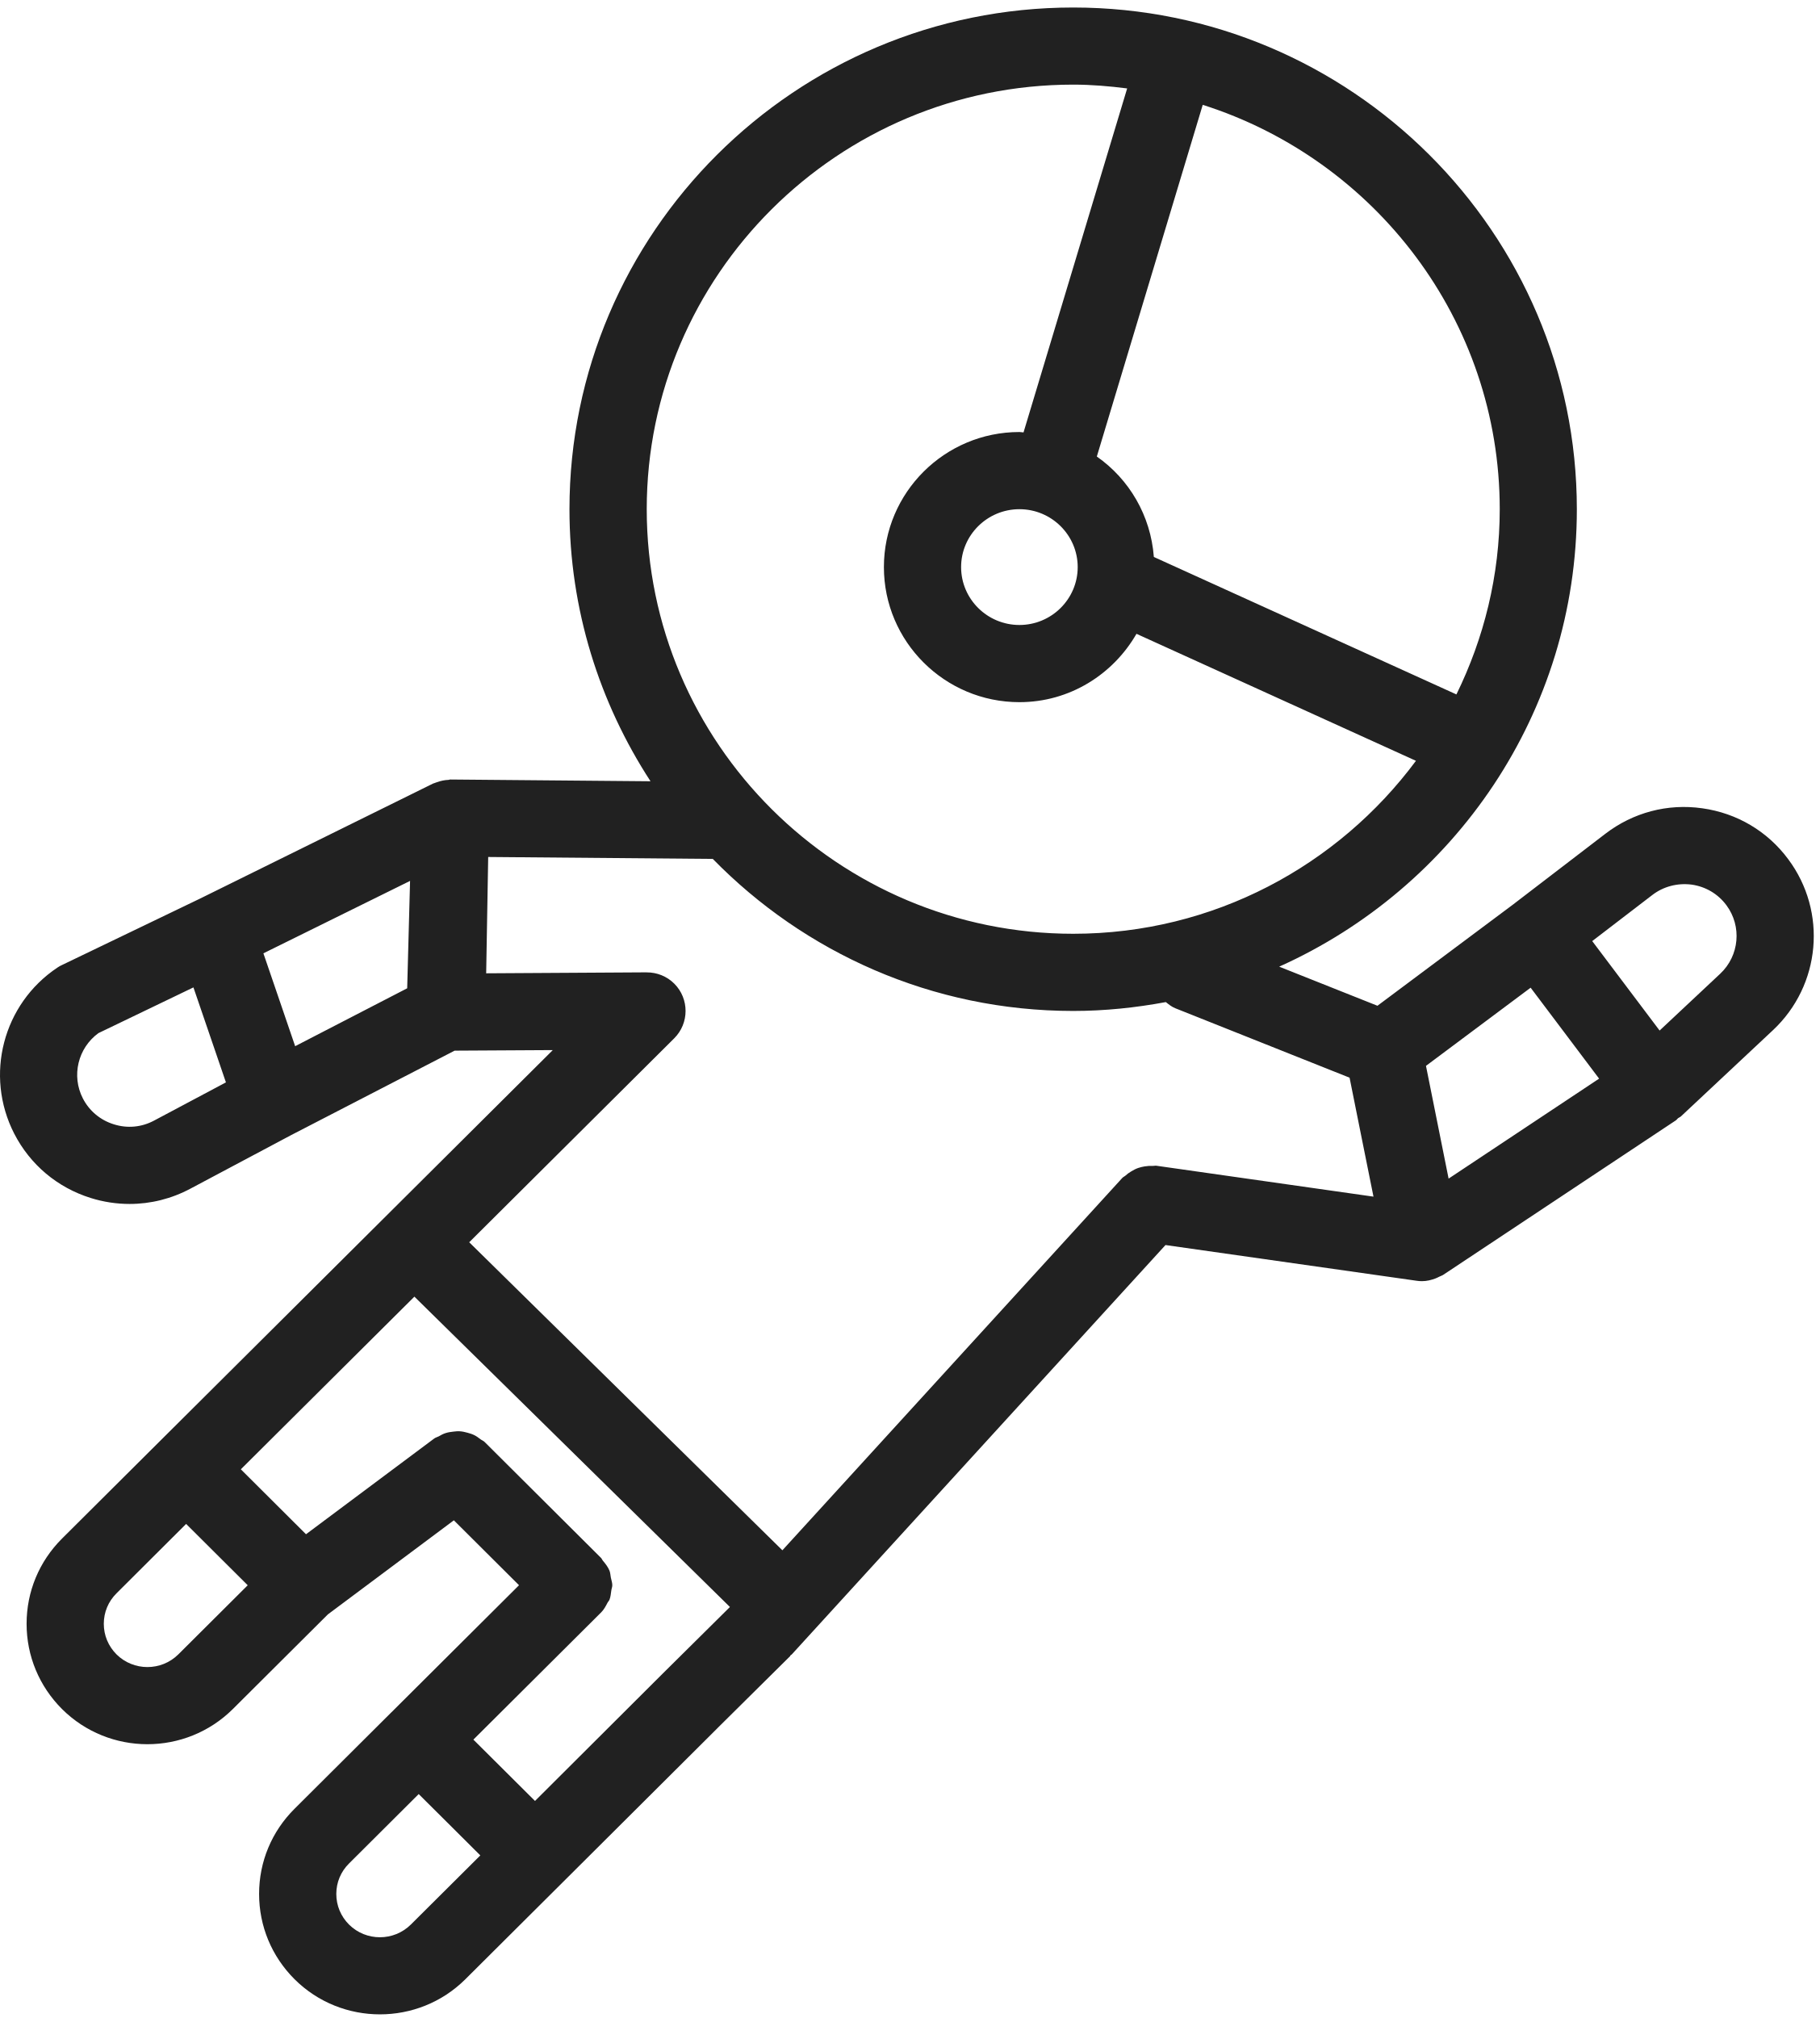
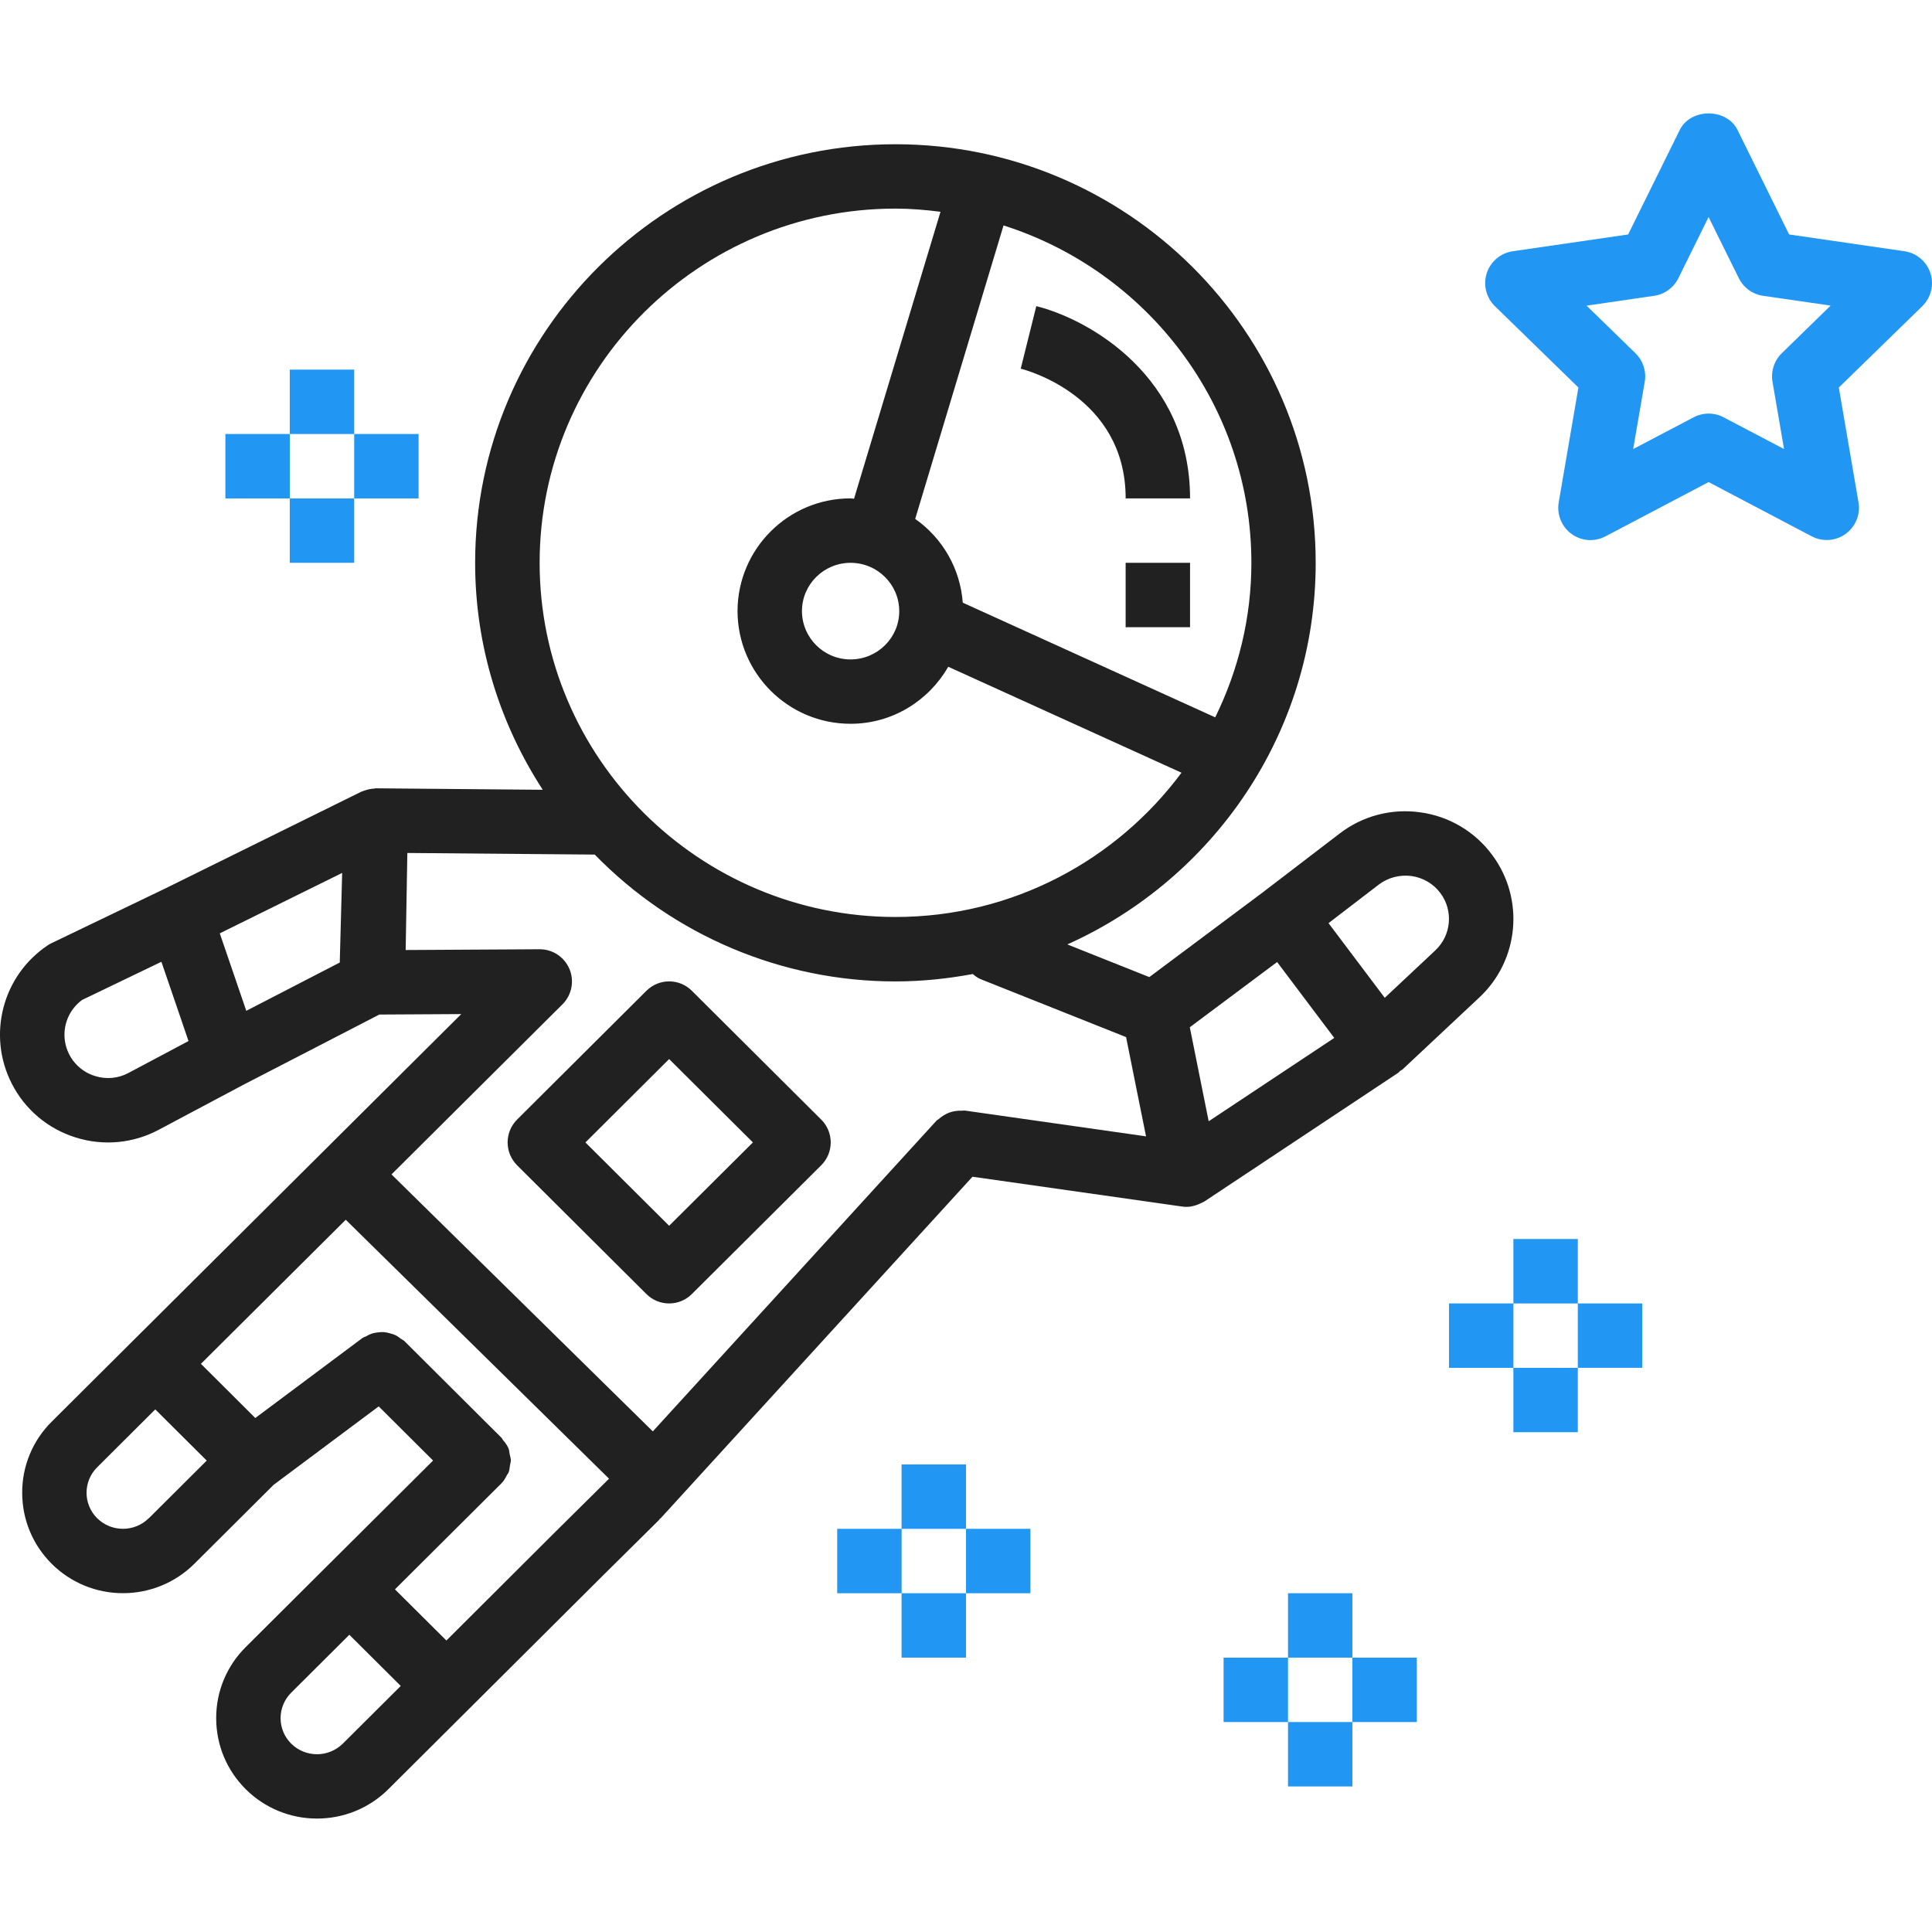
- <svg xmlns="http://www.w3.org/2000/svg" width="55" height="61" viewBox="0 0 55 61" fill="none">
-   <path d="M54.063 25.974C53.435 25.126 52.512 24.58 51.464 24.433C50.412 24.283 49.373 24.56 48.533 25.203L45.795 27.301L45.794 27.303L41.643 30.402L38.672 29.22C43.969 26.843 47.671 21.545 47.671 15.394C47.671 7.031 40.84 0.227 32.444 0.227C24.047 0.227 17.216 7.031 17.216 15.394C17.216 18.425 18.123 21.244 19.666 23.616L13.62 23.563C13.617 23.563 13.613 23.563 13.61 23.563C13.591 23.563 13.576 23.573 13.559 23.574C13.443 23.578 13.33 23.602 13.219 23.642C13.191 23.652 13.162 23.658 13.135 23.671C13.121 23.677 13.107 23.678 13.093 23.685L6.021 27.176C6.02 27.176 6.018 27.176 6.018 27.177L1.877 29.169C1.831 29.189 1.784 29.216 1.739 29.246C0.088 30.345 -0.474 32.504 0.43 34.268C0.912 35.206 1.732 35.896 2.74 36.212C3.129 36.334 3.525 36.393 3.919 36.393C4.553 36.393 5.181 36.238 5.756 35.931L8.792 34.317L13.744 31.759L16.712 31.742L4.808 43.588C4.807 43.59 4.806 43.59 4.805 43.591L1.876 46.507C1.185 47.196 0.804 48.109 0.804 49.084C0.804 50.056 1.185 50.972 1.876 51.662C2.587 52.369 3.521 52.724 4.456 52.724C5.392 52.724 6.325 52.369 7.038 51.662L9.913 48.799L13.721 45.956L15.691 47.918L11.838 51.755C11.836 51.756 11.835 51.756 11.834 51.758L8.906 54.674C8.214 55.362 7.833 56.276 7.833 57.25C7.833 58.223 8.214 59.139 8.906 59.829C9.616 60.536 10.552 60.89 11.486 60.89C12.421 60.89 13.357 60.536 14.068 59.829L16.998 56.912L21.684 52.245C21.685 52.244 21.685 52.243 21.686 52.242L23.895 50.054L23.887 50.046C23.901 50.032 23.921 50.027 23.935 50.012L35.235 37.635L42.828 38.715C42.883 38.724 42.938 38.727 42.992 38.727C43.134 38.727 43.27 38.693 43.402 38.643C43.441 38.629 43.474 38.61 43.511 38.592C43.553 38.571 43.597 38.559 43.637 38.532L50.666 33.865C50.692 33.848 50.706 33.82 50.73 33.801C50.758 33.779 50.793 33.77 50.819 33.745L53.6 31.14C55.047 29.784 55.247 27.563 54.063 25.974ZM4.66 33.872C4.281 34.075 3.851 34.116 3.439 33.985C3.03 33.858 2.699 33.579 2.505 33.203C2.153 32.517 2.357 31.681 2.974 31.23L5.848 29.847L6.54 31.869L6.83 32.718L4.66 33.872ZM12.31 29.874L8.923 31.624L8.365 29.991L7.963 28.817L12.397 26.628L12.31 29.874ZM45.34 15.392C45.34 17.401 44.861 19.296 44.03 20.991L34.883 16.836C34.788 15.582 34.137 14.484 33.159 13.8L36.361 3.169C41.563 4.823 45.34 9.675 45.34 15.392ZM19.552 15.392C19.552 8.316 25.336 2.558 32.446 2.558C32.999 2.558 33.54 2.605 34.076 2.673L30.943 13.071C30.901 13.07 30.862 13.059 30.819 13.059C28.56 13.059 26.722 14.89 26.722 17.142C26.722 19.394 28.56 21.225 30.819 21.225C32.337 21.225 33.65 20.387 34.358 19.159L42.807 22.998C40.456 26.162 36.694 28.226 32.446 28.226C25.336 28.226 19.552 22.468 19.552 15.392ZM32.581 17.142C32.581 18.107 31.79 18.892 30.819 18.892C29.847 18.892 29.056 18.107 29.056 17.142C29.056 16.177 29.847 15.392 30.819 15.392C31.79 15.392 32.581 16.177 32.581 17.142ZM5.392 50.008C4.875 50.52 4.038 50.519 3.523 50.009C3.274 49.76 3.138 49.432 3.138 49.084C3.138 48.736 3.274 48.408 3.523 48.162L5.627 46.065L7.489 47.919L5.392 50.008ZM12.422 58.174C11.905 58.687 11.068 58.688 10.552 58.176C10.303 57.927 10.167 57.599 10.167 57.25C10.167 56.903 10.303 56.575 10.552 56.329L12.658 54.231L13.539 55.107L14.521 56.085L12.422 58.174ZM20.038 50.586C20.037 50.587 20.036 50.587 20.035 50.589L16.174 54.439L15.293 53.562L14.311 52.585L18.168 48.745C18.168 48.745 18.168 48.745 18.168 48.744C18.169 48.743 18.17 48.743 18.172 48.742C18.259 48.654 18.314 48.549 18.368 48.445C18.383 48.415 18.412 48.389 18.425 48.358C18.461 48.268 18.467 48.171 18.481 48.077C18.488 48.023 18.511 47.973 18.511 47.918C18.511 47.84 18.483 47.764 18.467 47.687C18.453 47.617 18.453 47.546 18.426 47.478C18.382 47.368 18.306 47.272 18.227 47.177C18.204 47.151 18.196 47.119 18.172 47.094C18.172 47.094 18.172 47.094 18.171 47.094C18.169 47.093 18.169 47.091 18.168 47.09L14.653 43.59C14.616 43.552 14.568 43.537 14.526 43.506C14.464 43.458 14.405 43.413 14.336 43.38C14.269 43.347 14.201 43.327 14.131 43.308C14.057 43.287 13.985 43.271 13.906 43.265C13.835 43.26 13.769 43.267 13.697 43.276C13.619 43.285 13.546 43.295 13.47 43.32C13.396 43.343 13.331 43.379 13.264 43.418C13.22 43.442 13.171 43.451 13.13 43.481L9.251 46.377L7.281 44.414L12.528 39.195L22.067 48.576L20.038 50.586ZM34.954 35.237C34.921 35.233 34.889 35.245 34.855 35.243C34.77 35.239 34.688 35.244 34.603 35.258C34.537 35.27 34.474 35.283 34.411 35.305C34.336 35.331 34.269 35.366 34.2 35.408C34.134 35.447 34.075 35.489 34.018 35.542C33.99 35.566 33.956 35.578 33.93 35.606L23.653 46.862L14.185 37.551L20.383 31.386C20.839 30.931 20.841 30.192 20.386 29.735C20.156 29.505 19.854 29.392 19.552 29.393V29.392L14.698 29.421L14.759 25.905L21.549 25.963C24.317 28.794 28.176 30.559 32.446 30.559C33.403 30.559 34.336 30.46 35.245 30.291C35.332 30.36 35.419 30.432 35.528 30.476L40.8 32.576L41.133 34.235L41.523 36.172L34.954 35.237ZM43.794 35.627L43.11 32.219L46.274 29.856L47.102 30.955L48.344 32.605L43.794 35.627ZM52.005 29.434L50.173 31.151L48.136 28.447L49.954 27.053C50.294 26.792 50.722 26.686 51.142 26.74C51.564 26.8 51.938 27.02 52.192 27.362C52.666 28 52.585 28.89 52.005 29.434Z" fill="#212121" />
+ <svg xmlns="http://www.w3.org/2000/svg" width="70" height="70" fill="none">
+   <path d="M69.943 9.896a1.168 1.168 0 00-.941-.793l-4.179-.608-1.87-3.787c-.392-.798-1.7-.798-2.092 0l-1.87 3.787-4.18.608a1.167 1.167 0 00-.648 1.99l3.026 2.948-.714 4.162c-.074.438.105.88.464 1.142.362.263.836.296 1.23.088l3.737-1.966 3.738 1.966a1.168 1.168 0 001.693-1.23l-.713-4.162 3.025-2.949a1.17 1.17 0 00.294-1.196zM64.556 12.8c-.274.267-.4.655-.335 1.033l.418 2.437-2.189-1.15a1.164 1.164 0 00-1.087 0l-2.19 1.15.419-2.437a1.168 1.168 0 00-.335-1.033l-1.773-1.726 2.448-.356c.38-.055.708-.294.879-.639l1.094-2.216L63 10.078c.17.345.499.584.879.639l2.448.355-1.77 1.727zM57.167 44.892h-2.334v2.334h2.334v-2.334zM57.167 49.56h-2.334v2.332h2.334V49.56zM59.5 47.226h-2.333v2.333H59.5v-2.333z" fill="#2196F3" />
+   <path d="M54.834 47.226H52.5v2.333h2.334v-2.333zM49 57.726h-2.333v2.333H49v-2.333zM49 62.393h-2.333v2.333H49v-2.333zM51.333 60.06H49v2.333h2.333v-2.334zM46.667 60.06h-2.334v2.333h2.334v-2.334zM35 53.06h-2.334v2.333H35v-2.334zM35 57.726h-2.334v2.333H35v-2.333zM37.333 55.392H35v2.334h2.333v-2.334z" fill="#2196F3" />
+   <path d="M32.667 55.392h-2.334v2.334h2.334v-2.334zM12.833 13.392h-2.334v2.333h2.334v-2.333zM12.833 18.059h-2.334v2.333h2.334V18.06zM15.166 15.725h-2.333v2.334h2.333v-2.334zM10.5 15.725H8.166v2.334H10.5v-2.334z" fill="#2196F3" />
+   <path d="M54.063 30.974a3.88 3.88 0 00-2.599-1.541 3.886 3.886 0 00-2.93.77L45.794 32.3l-.001.002-4.151 3.1-2.97-1.184c5.296-2.376 8.998-7.674 8.998-13.825 0-8.363-6.83-15.167-15.227-15.167s-15.228 6.804-15.228 15.167c0 3.031.907 5.85 2.45 8.222l-6.046-.053h-.01c-.019 0-.034.01-.051.01a1.143 1.143 0 00-.34.069c-.028.01-.057.016-.084.029-.014.006-.028.007-.042.014l-7.072 3.491c-.001 0-.003 0-.003.002l-4.141 1.991a.898.898 0 00-.138.077A3.895 3.895 0 00.43 39.268a3.884 3.884 0 002.31 1.944 3.891 3.891 0 003.016-.281l3.036-1.614 4.952-2.558 2.968-.017L4.808 48.588c0 .002-.002.002-.003.003l-2.929 2.916a3.607 3.607 0 00-1.072 2.577c0 .972.38 1.888 1.072 2.578a3.647 3.647 0 002.58 1.062c.936 0 1.869-.355 2.582-1.062l2.875-2.863 3.808-2.843 1.97 1.962-3.854 3.837-.003.002-2.928 2.917a3.608 3.608 0 00-1.073 2.576c0 .973.38 1.889 1.073 2.579a3.65 3.65 0 002.58 1.061c.935 0 1.87-.354 2.582-1.061l2.93-2.917 4.686-4.667.002-.003 2.21-2.188-.01-.008c.015-.014.035-.019.049-.034l11.3-12.377 7.593 1.08c.055.008.11.012.164.012.142 0 .278-.034.41-.084.039-.014.072-.033.109-.051.042-.021.086-.033.126-.06l7.029-4.666c.026-.018.04-.046.064-.065.028-.022.063-.031.089-.056l2.78-2.605a3.892 3.892 0 00.465-5.166zM4.66 38.872a1.56 1.56 0 01-1.221.113 1.564 1.564 0 01-.465-2.755l2.874-1.383.692 2.022.29.85-2.17 1.153zm7.65-3.998l-3.387 1.75-.558-1.633-.402-1.174 4.434-2.189-.087 3.246zm33.03-14.482c0 2.009-.48 3.904-1.31 5.599l-9.147-4.155a4.07 4.07 0 00-1.724-3.035L36.36 8.168c5.202 1.654 8.98 6.506 8.98 12.223zm-25.788 0c0-7.076 5.784-12.834 12.894-12.834.553 0 1.094.047 1.63.115L30.943 18.07c-.042 0-.081-.013-.125-.013a4.094 4.094 0 00-4.096 4.084 4.094 4.094 0 004.096 4.083c1.52 0 2.832-.838 3.54-2.066l8.45 3.839c-2.352 3.164-6.114 5.227-10.362 5.227-7.11 0-12.894-5.757-12.894-12.833zm13.03 1.75c0 .965-.792 1.75-1.764 1.75a1.759 1.759 0 01-1.762-1.75c0-.965.79-1.75 1.762-1.75s1.763.785 1.763 1.75zM5.391 55.007a1.331 1.331 0 01-1.87.002 1.3 1.3 0 010-1.847l2.105-2.097L7.49 52.92l-2.097 2.089zm7.03 8.167a1.33 1.33 0 01-1.87.002 1.3 1.3 0 010-1.847l2.106-2.098.88.876.983.978-2.099 2.09zm7.616-7.588l-.003.003-3.86 3.85-.882-.877-.982-.977 3.857-3.84v-.001l.004-.002c.087-.088.142-.193.196-.297.015-.03.044-.056.057-.087.036-.09.042-.187.056-.281.007-.054.03-.104.03-.16 0-.077-.028-.153-.044-.23-.014-.07-.014-.141-.041-.209a1.167 1.167 0 00-.2-.3c-.022-.027-.03-.06-.054-.084h-.002s0-.003-.002-.004l-3.515-3.5c-.037-.038-.085-.053-.127-.084a1.112 1.112 0 00-.19-.127 1.087 1.087 0 00-.205-.07 1.118 1.118 0 00-.225-.044 1.132 1.132 0 00-.209.01c-.078.01-.151.02-.227.045a1.08 1.08 0 00-.207.098c-.043.024-.092.033-.133.063l-3.879 2.896-1.97-1.963 5.247-5.22 9.54 9.382-2.03 2.01zm14.916-15.349c-.033-.004-.065.008-.099.006a1.146 1.146 0 00-.252.015 1.075 1.075 0 00-.404.15c-.065.04-.124.081-.181.134-.028.024-.062.036-.088.064L23.653 51.862l-9.468-9.311 6.197-6.165a1.168 1.168 0 00-.83-1.993l-4.854.028.061-3.516 6.79.058a15.2 15.2 0 0010.897 4.596c.957 0 1.89-.1 2.799-.268.087.07.174.14.283.185l5.272 2.1.333 1.66.39 1.936-6.569-.935zm8.84.39l-.684-3.408 3.164-2.363.828 1.1 1.242 1.65-4.55 3.02zm8.212-6.193l-1.833 1.718-2.037-2.705 1.818-1.394c.34-.261.768-.367 1.188-.313.422.06.796.28 1.05.622a1.562 1.562 0 01-.187 2.072z" fill="#212121" />
+   <path d="M29.755 40.565l-4.688-4.667a1.165 1.165 0 00-1.646 0l-4.687 4.667a1.172 1.172 0 000 1.654l4.687 4.667a1.165 1.165 0 001.646 0l4.688-4.667a1.167 1.167 0 000-1.654zm-5.51 3.848l-3.034-3.02 3.033-3.021 3.035 3.02-3.035 3.02zM37.547 11.092l-.564 2.266c.156.039 3.802.988 3.802 4.7h2.333c0-4.412-3.644-6.486-5.571-6.966zM43.118 20.392h-2.334v2.333h2.334v-2.333z" fill="#212121" />
</svg>
